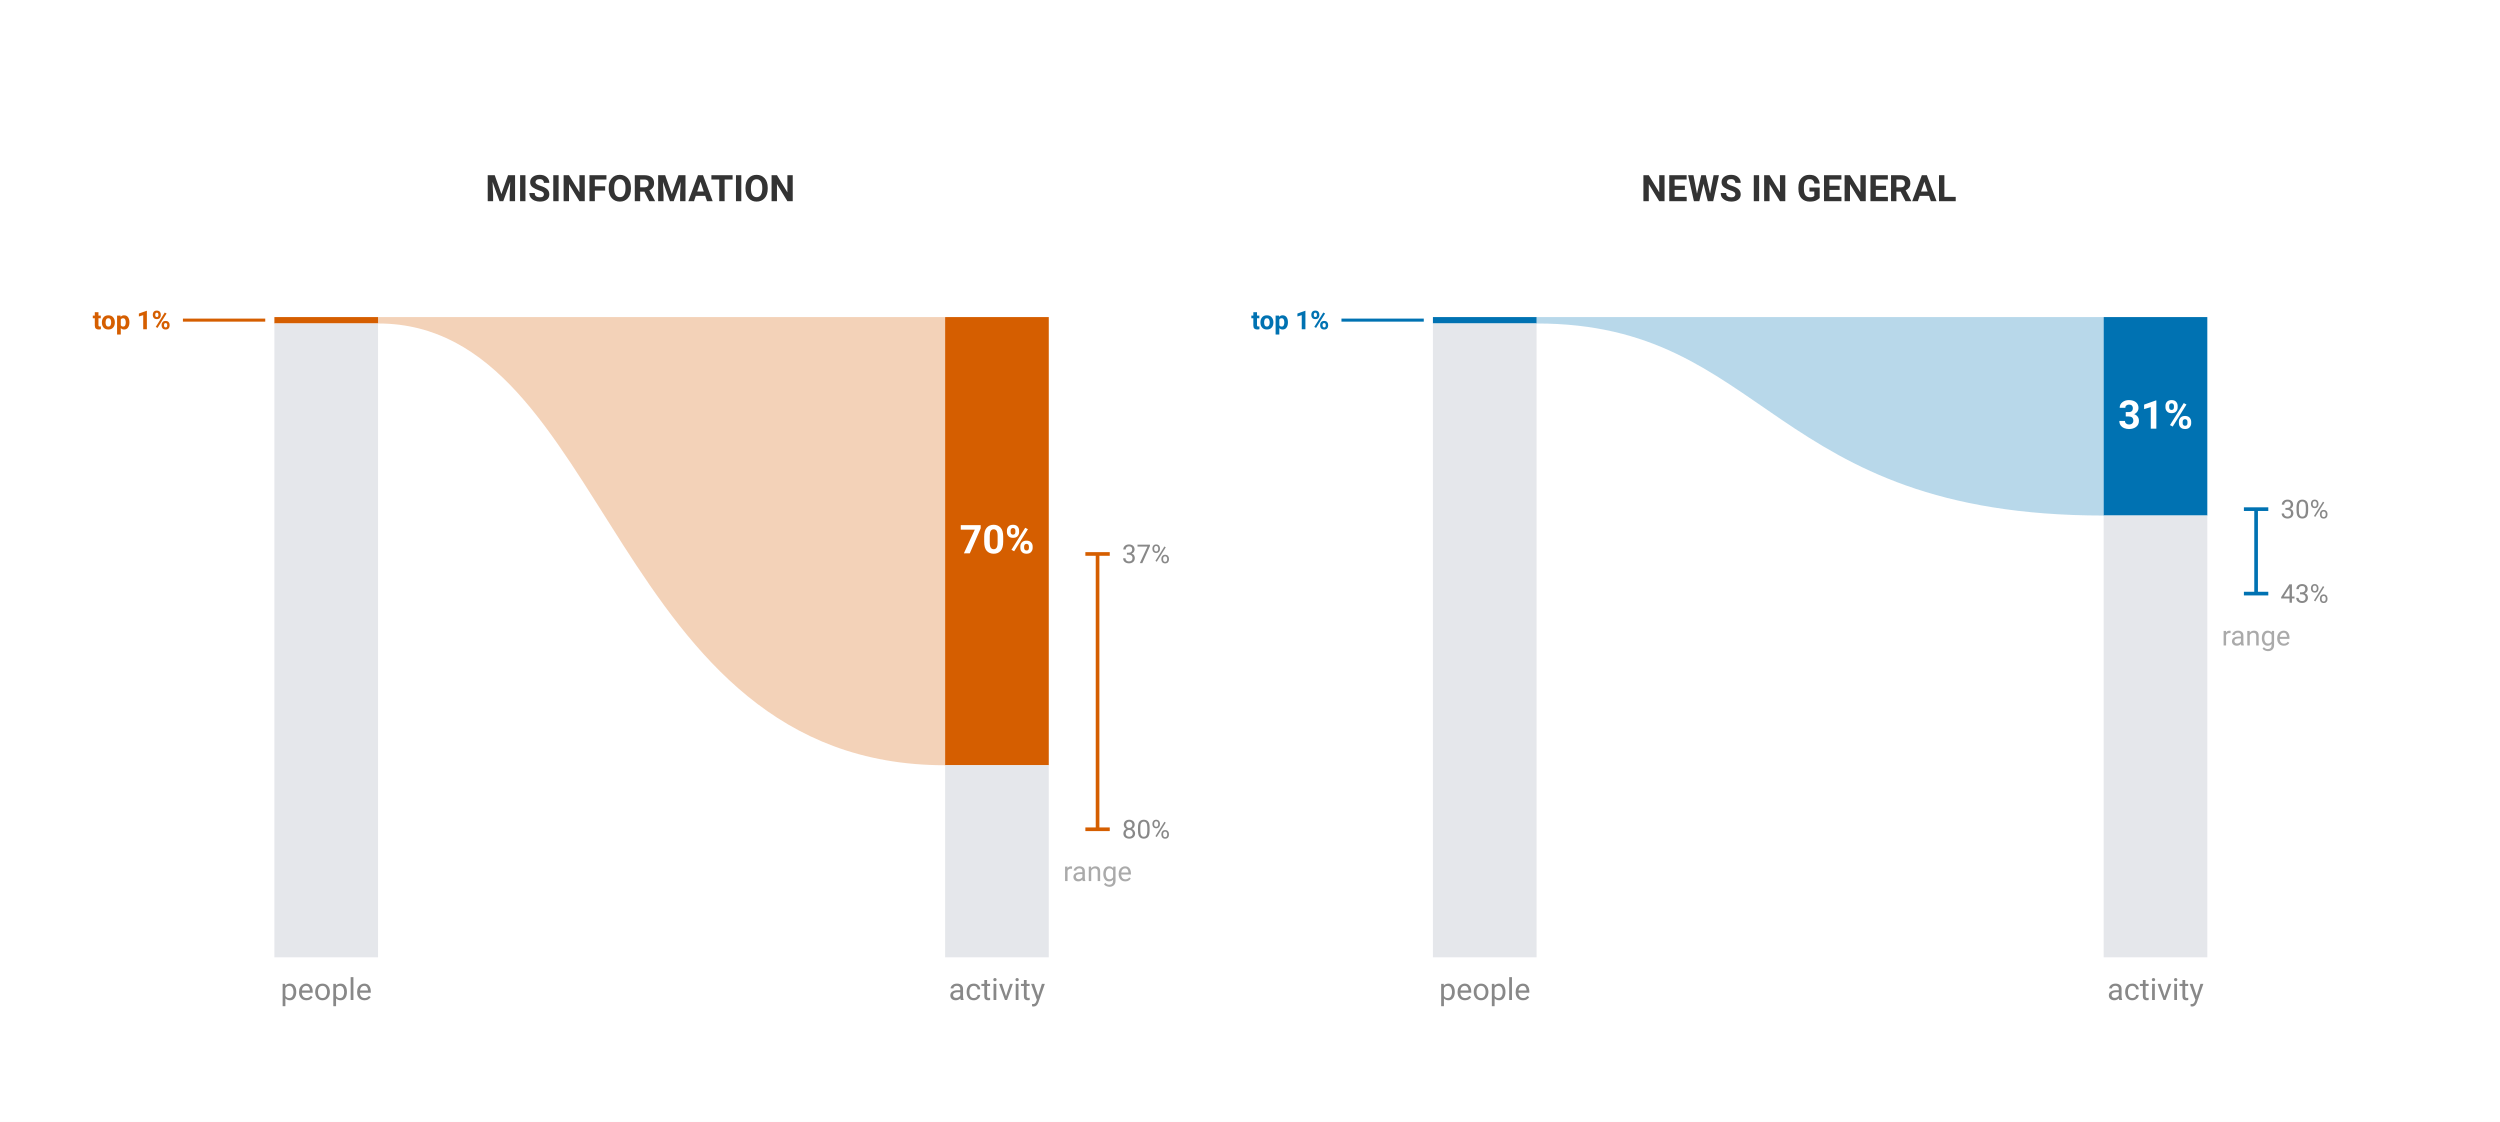
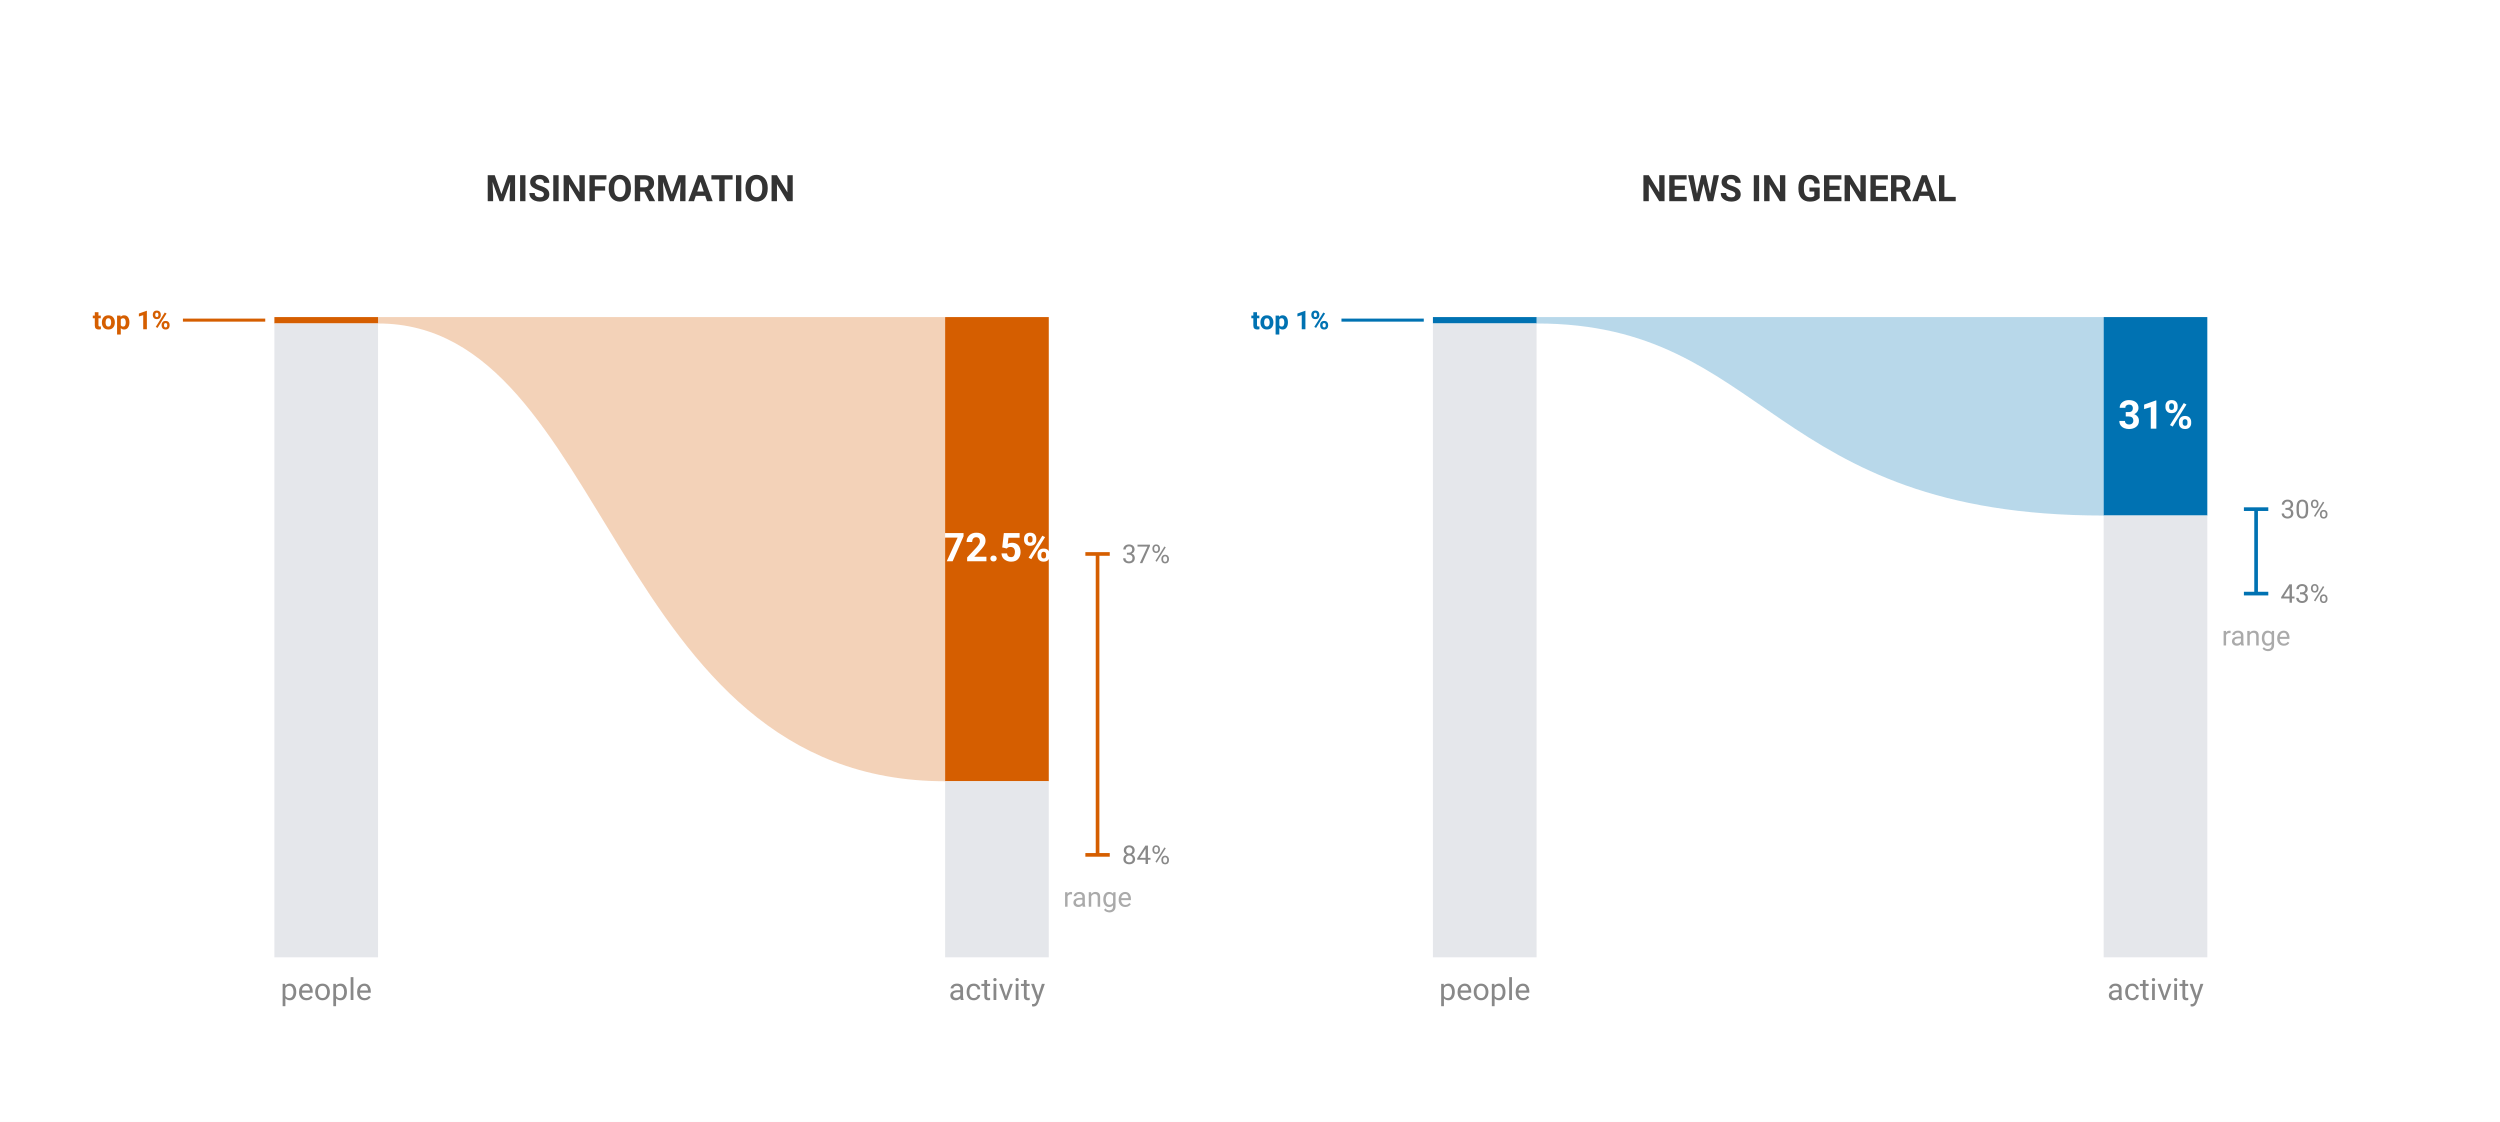
<svg xmlns="http://www.w3.org/2000/svg" viewBox="0 0 820 368" width="820" height="368" font-family="-apple-system,Segoe UI,Roboto,sans-serif">
  <rect width="820" height="368" fill="#fff" />
  <text x="210.0" y="66.0" font-size="12" text-anchor="middle" fill="#333" font-weight="bold">MISINFORMATION</text>
  <rect x="90" y="104" width="34" height="2.1" fill="#D55E00" />
  <rect x="90" y="106.1" width="34" height="207.9" fill="#e5e7eb" />
  <line x1="60.0" y1="105.0" x2="87.0" y2="105.0" stroke="#D55E00" stroke-width="1" />
  <text x="56.0" y="108.0" font-size="8.5" text-anchor="end" fill="#D55E00" font-weight="bold">top 1%</text>
  <text x="107.0" y="328.0" font-size="10" text-anchor="middle" fill="#888" font-weight="normal">people</text>
-   <rect x="310" y="104" width="34" height="147.0" fill="#D55E00" />
-   <rect x="310" y="251.0" width="34" height="63.0" fill="#e5e7eb" />
-   <text x="327.0" y="181.5" font-size="13" text-anchor="middle" fill="#fff" font-weight="bold">70%</text>
+   <rect x="310" y="104" width="34" height="152.25" fill="#D55E00" />
+   <rect x="310" y="256.25" width="34" height="57.75" fill="#e5e7eb" />
+   <text x="327.0" y="184.1" font-size="13" text-anchor="middle" fill="#fff" font-weight="bold">72.5%</text>
  <text x="327.0" y="328.0" font-size="10" text-anchor="middle" fill="#888" font-weight="normal">activity</text>
-   <line x1="360.0" y1="181.7" x2="360.0" y2="272.0" stroke="#D55E00" stroke-width="1.2" />
+   <line x1="360.0" y1="181.7" x2="360.0" y2="280.4" stroke="#D55E00" stroke-width="1.2" />
  <line x1="356.0" y1="181.7" x2="364.0" y2="181.7" stroke="#D55E00" stroke-width="1.2" />
  <text x="368.0" y="184.7" font-size="8.5" text-anchor="start" fill="#888" font-weight="normal">37%</text>
-   <line x1="356.0" y1="272.0" x2="364.0" y2="272.0" stroke="#D55E00" stroke-width="1.2" />
-   <text x="368.0" y="275.0" font-size="8.5" text-anchor="start" fill="#888" font-weight="normal">80%</text>
-   <text x="360.0" y="289.0" font-size="9" text-anchor="middle" fill="#aaa" font-weight="normal">range</text>
-   <path d="M124,104 C200.0,104 200.0,104 310,104 L310,251.0 C200.0,251.0 200.0,106.1 124,106.1 Z" fill="#D55E00" fill-opacity="0.28" />
+   <line x1="356.0" y1="280.4" x2="364.0" y2="280.4" stroke="#D55E00" stroke-width="1.2" />
+   <text x="368.0" y="283.4" font-size="8.5" text-anchor="start" fill="#888" font-weight="normal">84%</text>
+   <text x="360.0" y="297.4" font-size="9" text-anchor="middle" fill="#aaa" font-weight="normal">range</text>
+   <path d="M124,104 C200.0,104 200.0,104 310,104 L310,256.25 C200.0,256.25 200.0,106.1 124,106.1 Z" fill="#D55E00" fill-opacity="0.28" />
  <text x="590.0" y="66.0" font-size="12" text-anchor="middle" fill="#333" font-weight="bold">NEWS IN GENERAL</text>
  <rect x="470" y="104" width="34" height="2.1" fill="#0072B2" />
  <rect x="470" y="106.1" width="34" height="207.9" fill="#e5e7eb" />
  <line x1="440.0" y1="105.0" x2="467.0" y2="105.0" stroke="#0072B2" stroke-width="1" />
  <text x="436.0" y="108.0" font-size="8.5" text-anchor="end" fill="#0072B2" font-weight="bold">top 1%</text>
  <text x="487.0" y="328.0" font-size="10" text-anchor="middle" fill="#888" font-weight="normal">people</text>
  <rect x="690" y="104" width="34" height="65.1" fill="#0072B2" />
  <rect x="690" y="169.1" width="34" height="144.9" fill="#e5e7eb" />
  <text x="707.0" y="140.6" font-size="13" text-anchor="middle" fill="#fff" font-weight="bold">31%</text>
  <text x="707.0" y="328.0" font-size="10" text-anchor="middle" fill="#888" font-weight="normal">activity</text>
  <line x1="740.0" y1="167.0" x2="740.0" y2="194.7" stroke="#0072B2" stroke-width="1.2" />
  <line x1="736.0" y1="167.0" x2="744.0" y2="167.0" stroke="#0072B2" stroke-width="1.2" />
  <text x="748.0" y="170.0" font-size="8.5" text-anchor="start" fill="#888" font-weight="normal">30%</text>
  <line x1="736.0" y1="194.7" x2="744.0" y2="194.7" stroke="#0072B2" stroke-width="1.2" />
  <text x="748.0" y="197.7" font-size="8.5" text-anchor="start" fill="#888" font-weight="normal">43%</text>
  <text x="740.0" y="211.7" font-size="9" text-anchor="middle" fill="#aaa" font-weight="normal">range</text>
  <path d="M504,104 C580.0,104 580.0,104 690,104 L690,169.1 C580.0,169.1 580.0,106.1 504,106.1 Z" fill="#0072B2" fill-opacity="0.28" />
</svg>
